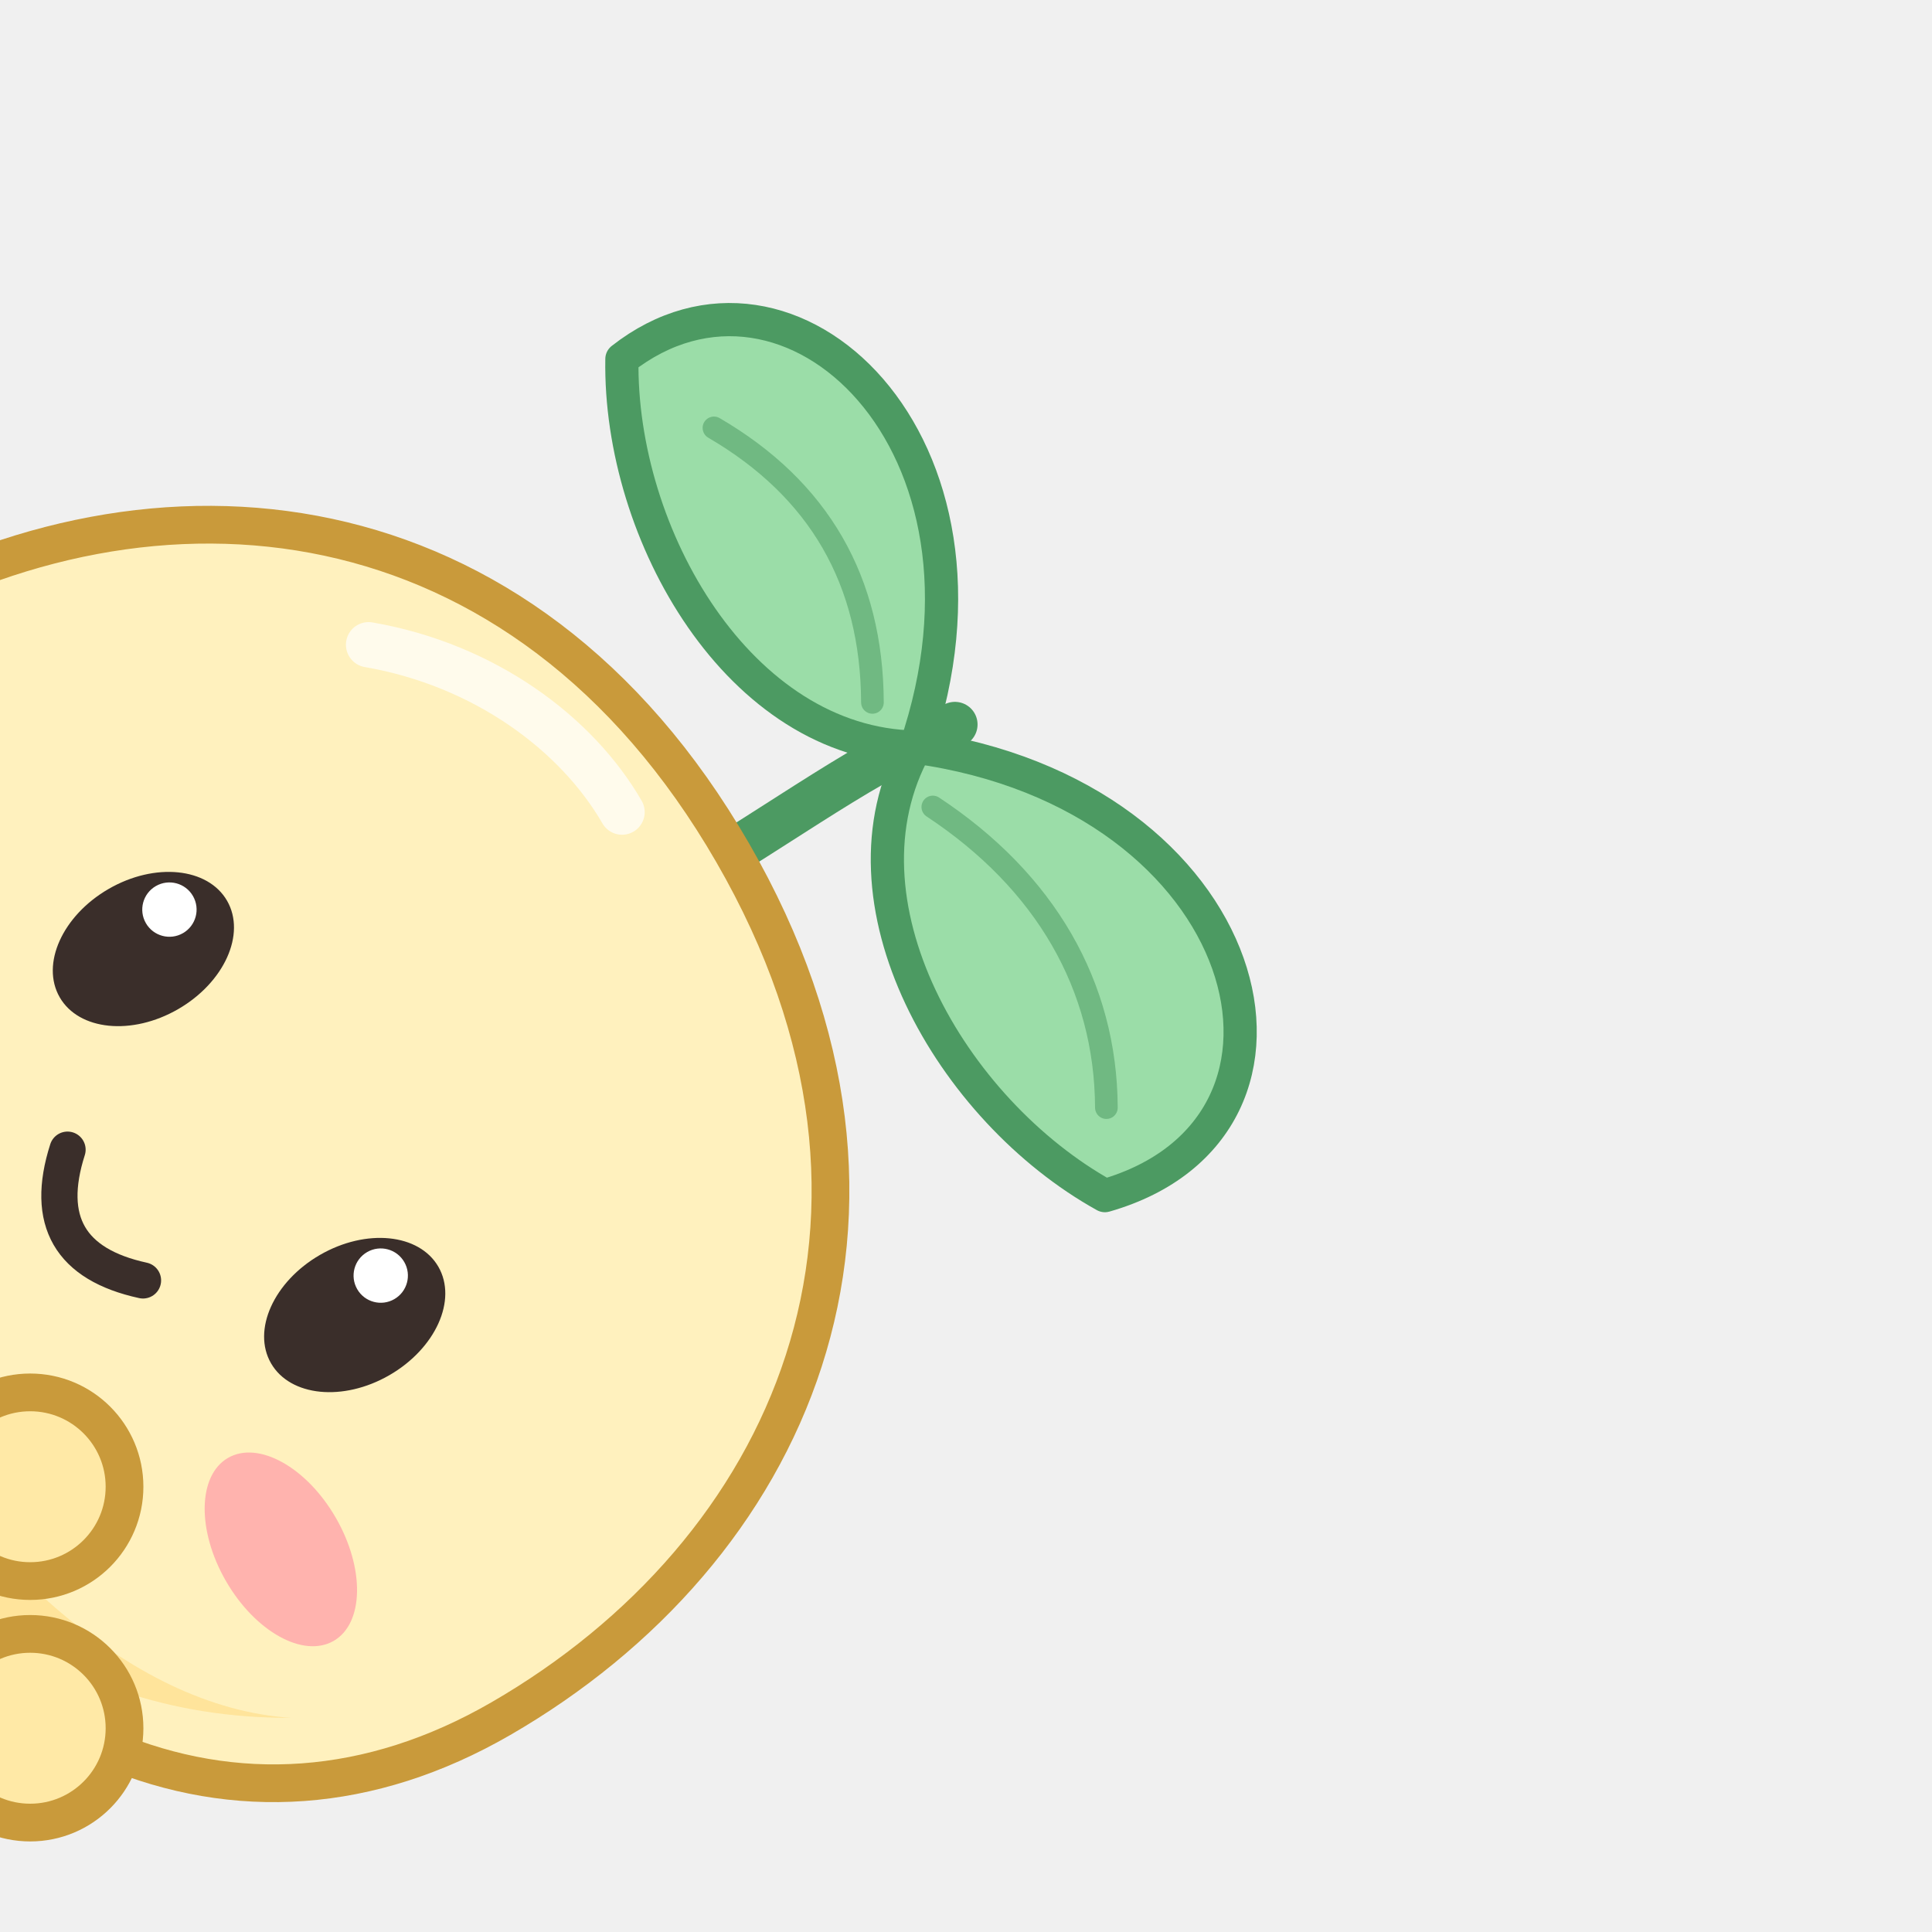
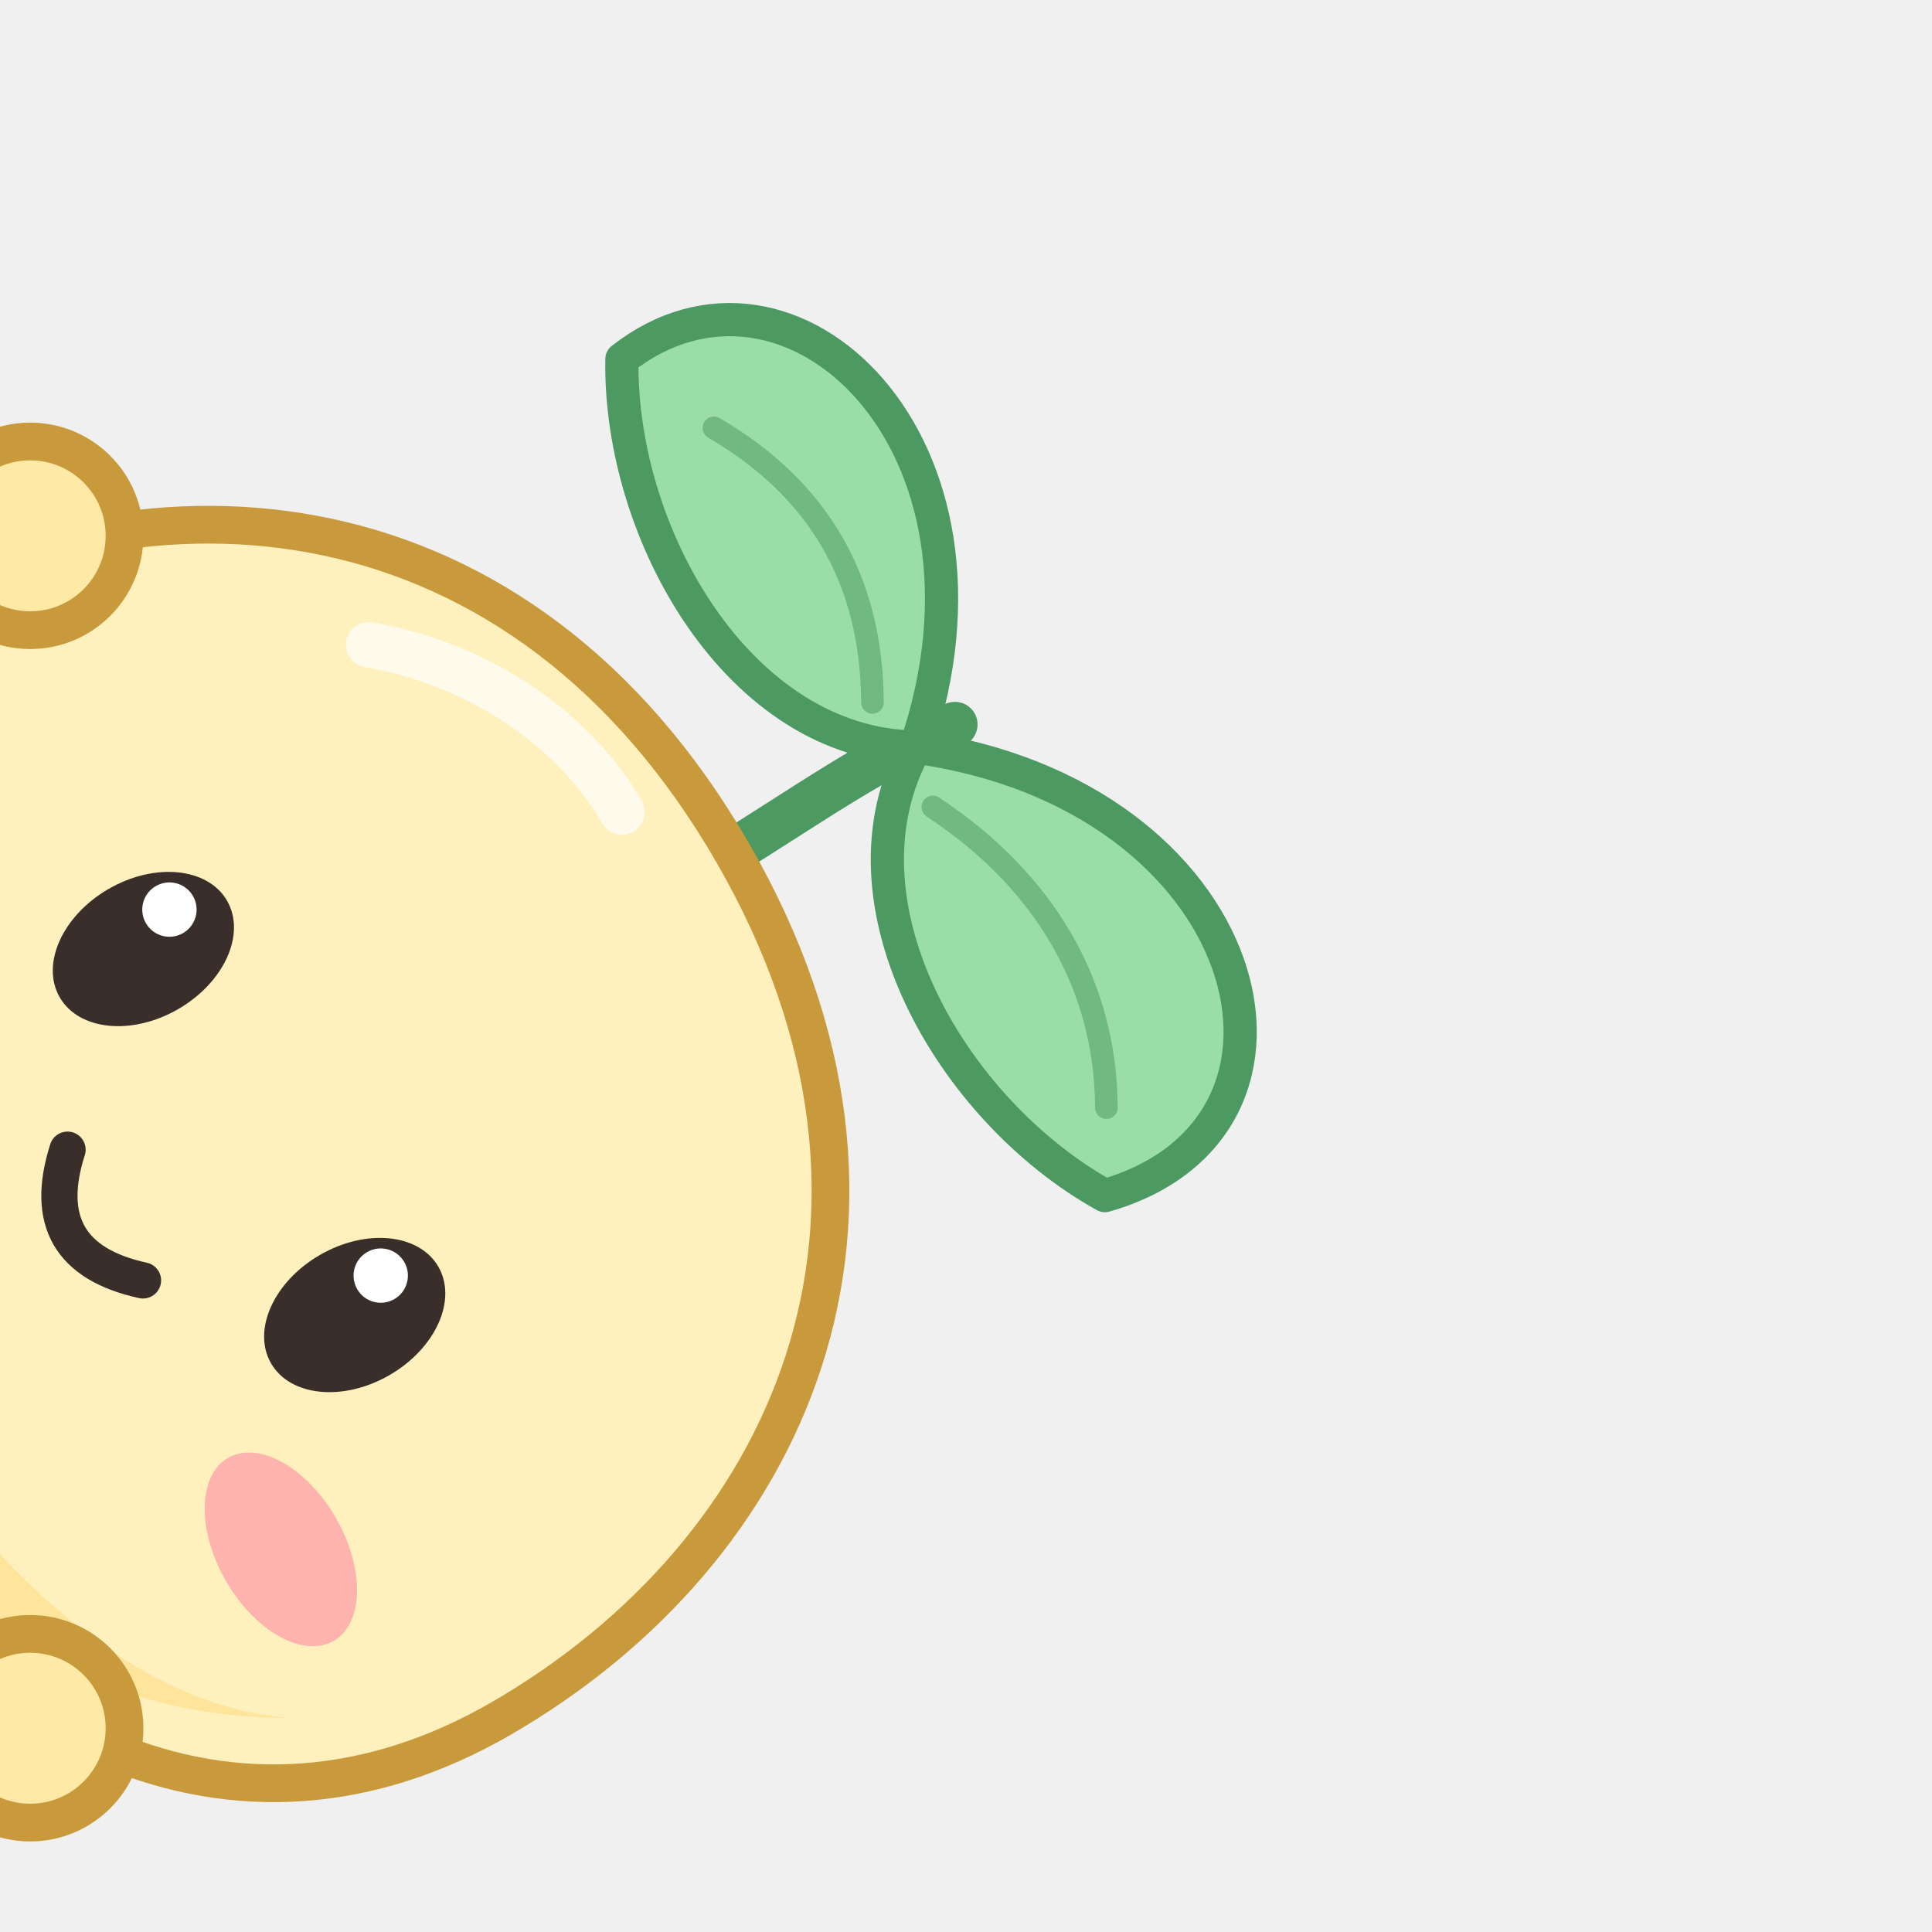
<svg xmlns="http://www.w3.org/2000/svg" width="128" height="128" viewBox="0 0 128 128">
  <g transform="translate(-47.5 0) rotate(60 64 75)">
    <path d="M64 42 C64 34 63 27 64 21" fill="none" stroke="#4C9A62" stroke-width="3" stroke-linecap="round" />
    <g transform="rotate(0 64 23)">
      <path d="M64 24 C50 8 30 14 32 28 C42 34 58 34 64 24 Z" fill="#9BDDA8" stroke="#4C9A62" stroke-width="2.2" stroke-linejoin="round" />
      <path d="M60 25 C53 21 46 21 39 25" fill="none" stroke="#4C9A62" stroke-width="1.5" stroke-linecap="round" opacity=".55" />
    </g>
    <g transform="rotate(0 64 23)">
      <path d="M64 24 C78 6 100 12 96 28 C86 34 70 34 64 24 Z" fill="#9BDDA8" stroke="#4C9A62" stroke-width="2.2" stroke-linejoin="round" />
      <path d="M68 25 C76 21 84 21 91 25" fill="none" stroke="#4C9A62" stroke-width="1.5" stroke-linecap="round" opacity=".55" />
    </g>
    <path d="M64 38 C92 38 106 58 106 80 C106 100 90 112 64 112 C38 112 22 100 22 80 C22 58 36 38 64 38 Z" fill="#FFF1BE" stroke="#C99A3B" stroke-width="2.5" stroke-linejoin="round" stroke-linecap="round" />
    <path d="M29 92 C37 106 51 110 64 110 C77 110 91 106 99 92 C93 101 79 105 64 105 C49 105 35 101 29 92 Z" fill="#FFE08F" opacity=".75" />
    <path d="M40 52 C45 46 52 43 58 43" fill="none" stroke="#fff" stroke-width="3" stroke-linecap="round" opacity=".7" />
    <ellipse cx="39" cy="87" rx="7" ry="4.2" fill="#FF9FA8" opacity="0.75" />
    <ellipse cx="89" cy="87" rx="7" ry="4.2" fill="#FF9FA8" opacity="0.75" />
    <ellipse cx="50" cy="75" rx="4.6" ry="6.4" fill="#3A2E2A" />
    <circle cx="48.6" cy="72.2" r="1.8" fill="#fff" />
    <ellipse cx="78" cy="75" rx="4.6" ry="6.4" fill="#3A2E2A" />
    <circle cx="76.6" cy="72.2" r="1.8" fill="#fff" />
    <path d="M59 86 Q64 91.5 69 86" fill="none" stroke="#3A2E2A" stroke-width="2.4" stroke-linecap="round" />
  </g>
  <g fill="#FFE9A6" stroke="#C99A3B" stroke-width="2.5">
-     <circle cx="2" cy="98.5" r="6.25" />
+     <circle cx="2" cy="35.5" r="6.25" />
    <circle cx="2" cy="114.5" r="6.25" />
  </g>
</svg>
